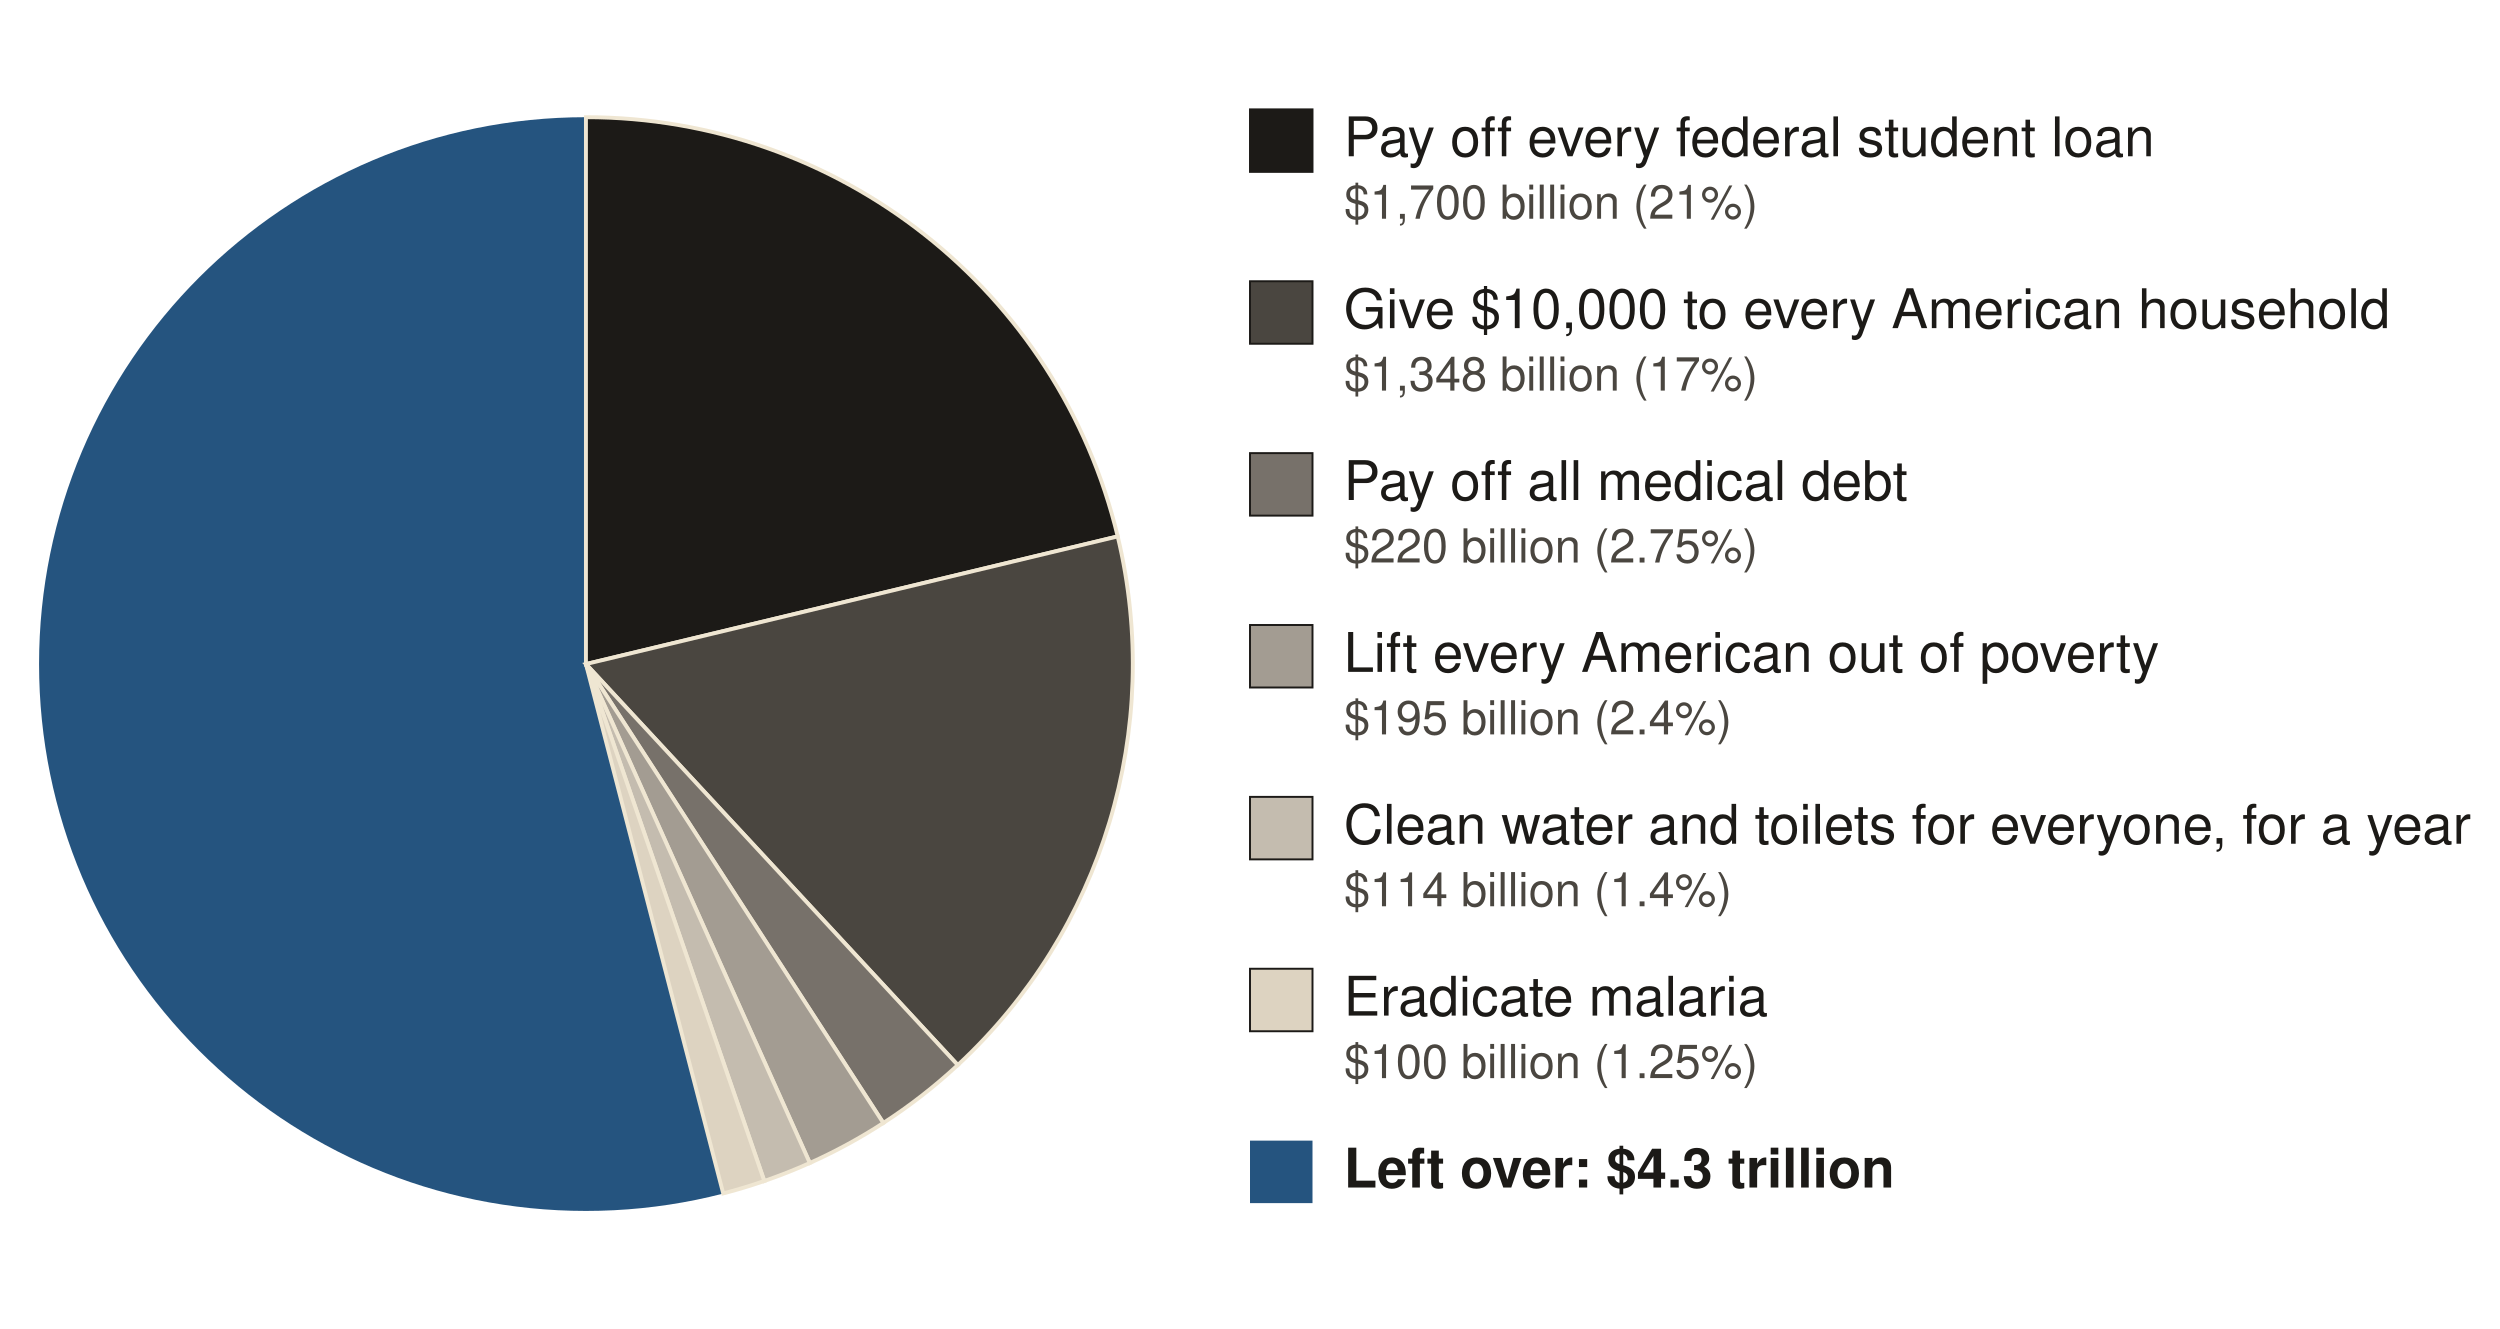
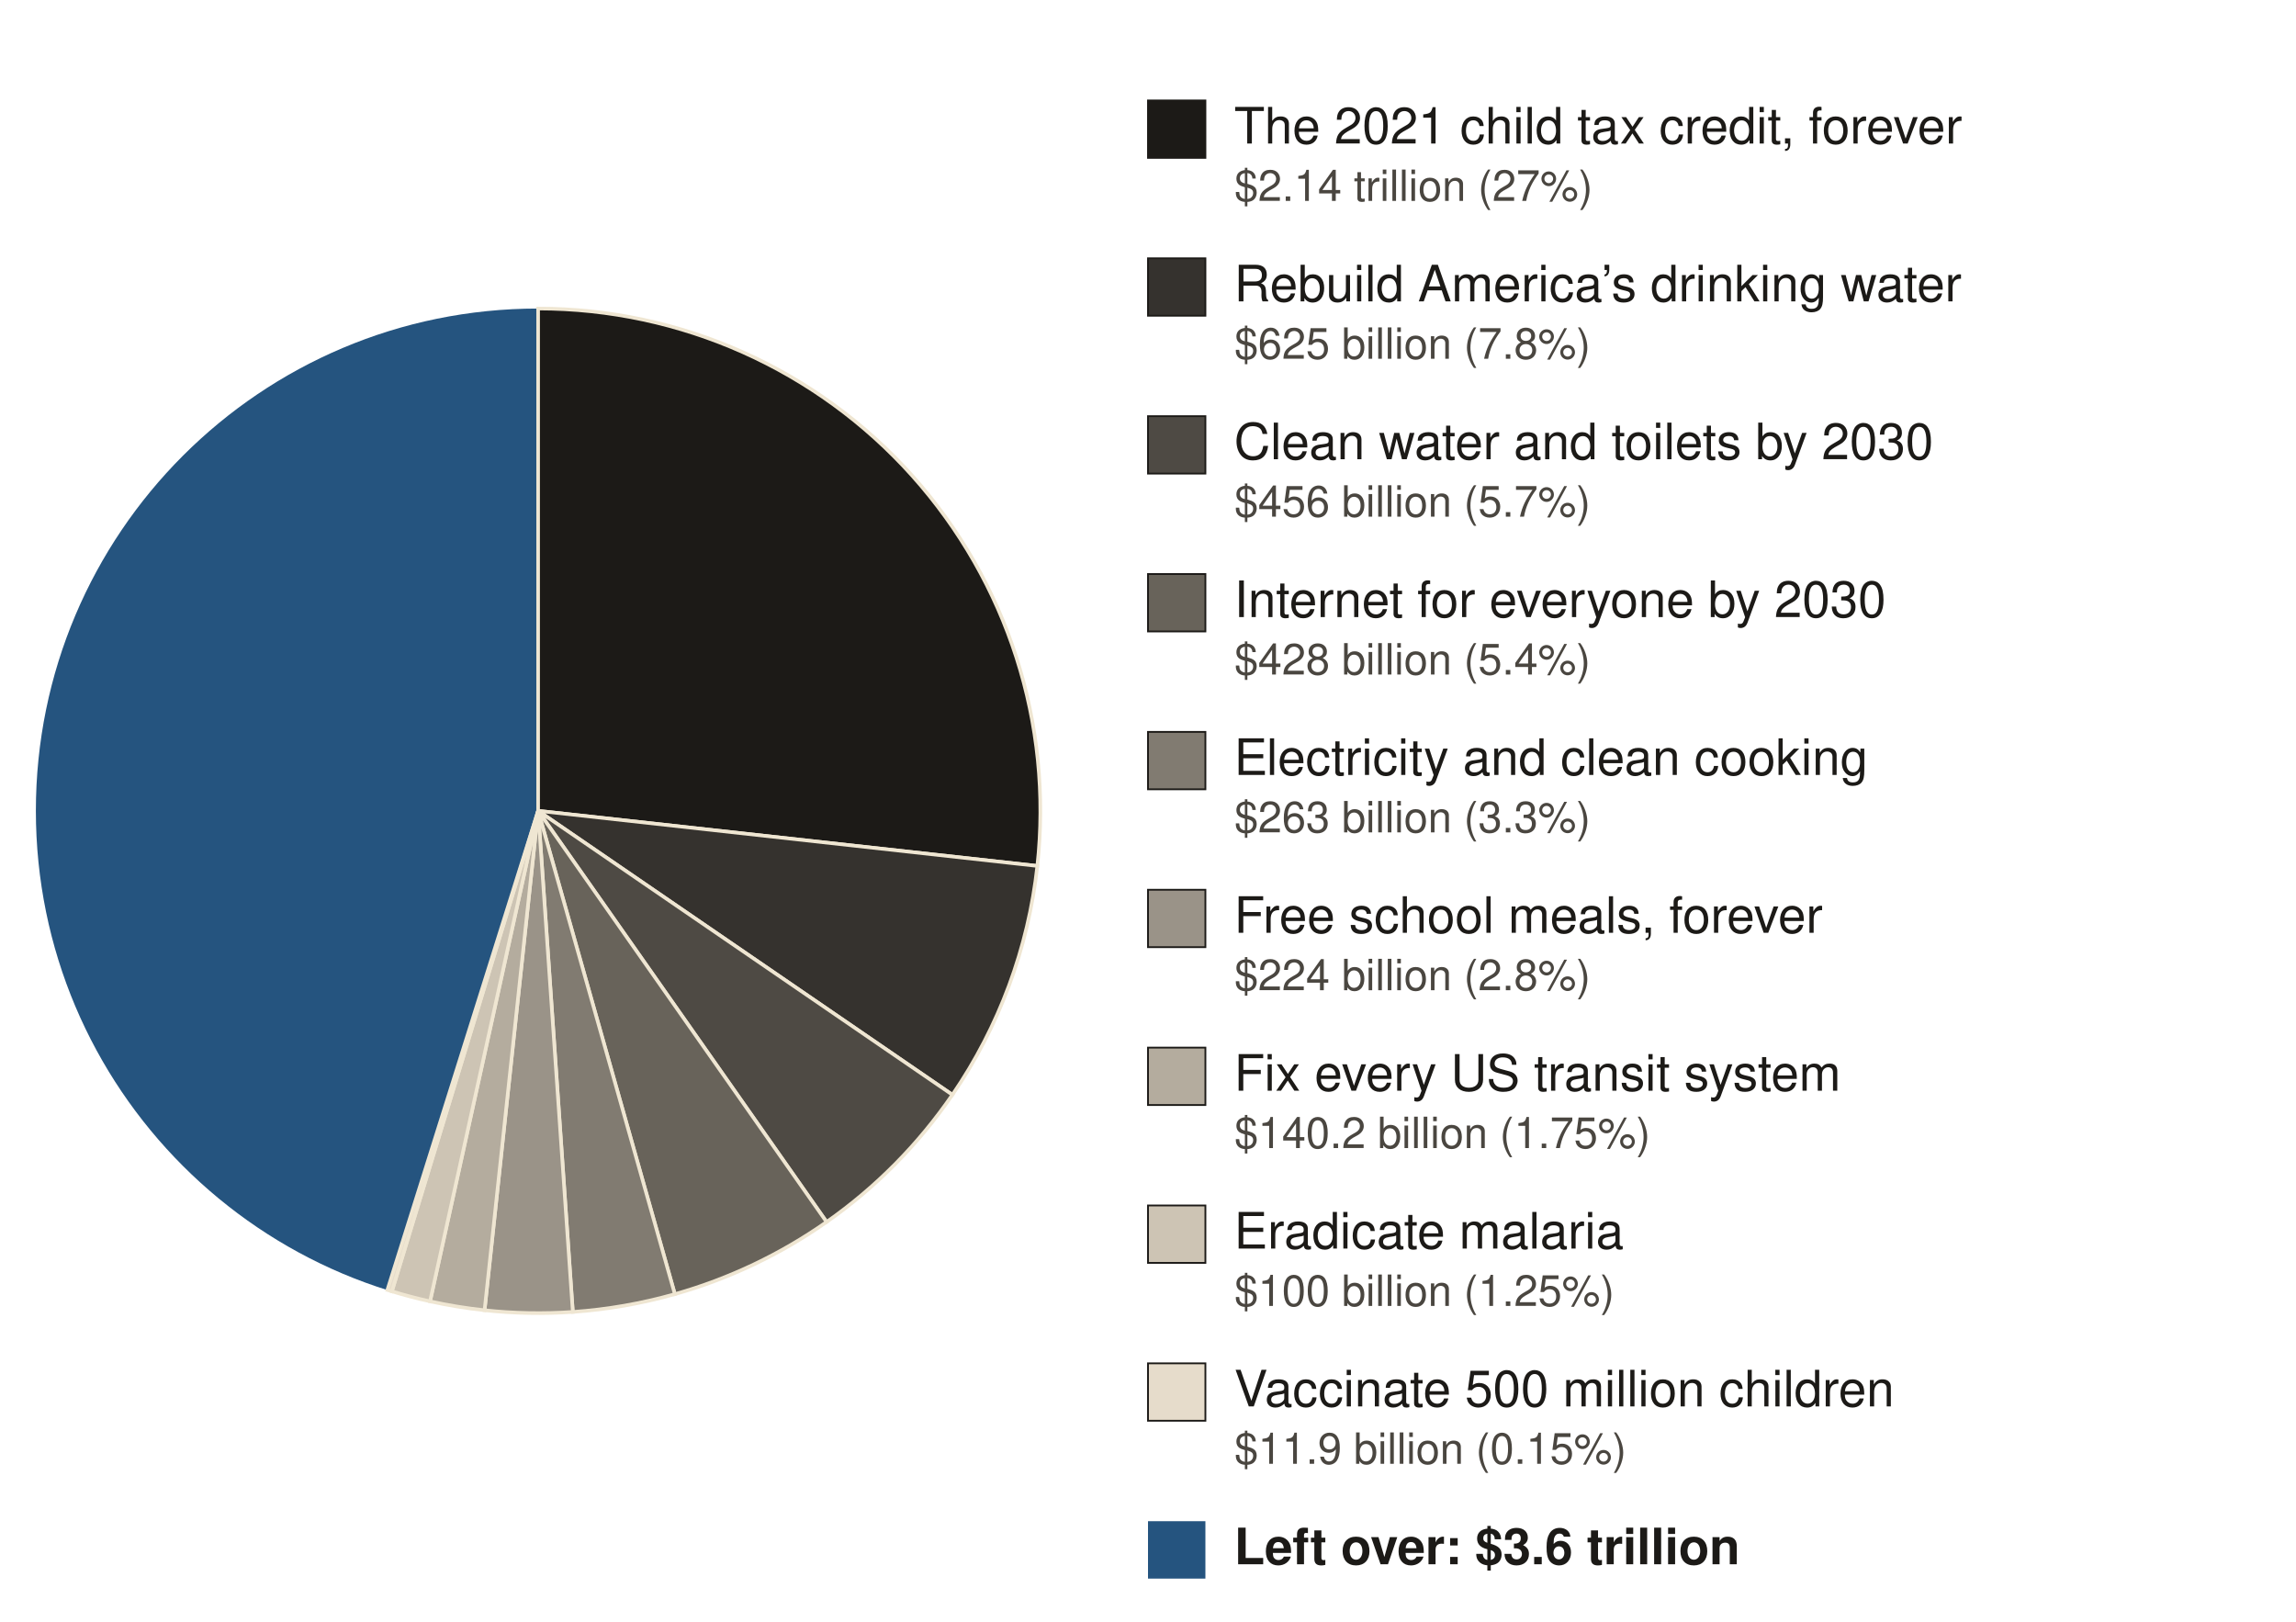
- <svg xmlns="http://www.w3.org/2000/svg" version="1.1" viewBox="0 0 640 340" width="640" height="340" font-family="Public Sans, Helvetica Neue, Helvetica, Arial, sans-serif" font-size="14">
-   <circle cx="150" cy="170" r="140" fill="#25547f" />
-   <path d="M 150 170 L 150.00 30.00 A 140 140 0 0 1 286.13 137.32 Z" fill="#1c1a17" stroke="#efe6d2" stroke-width="1" />
-   <path d="M 150 170 L 286.13 137.32 A 140 140 0 0 1 245.19 272.66 Z" fill="#4a4640" stroke="#efe6d2" stroke-width="1" />
-   <path d="M 150 170 L 245.19 272.66 A 140 140 0 0 1 226.13 287.49 Z" fill="#77716a" stroke="#efe6d2" stroke-width="1" />
-   <path d="M 150 170 L 226.13 287.49 A 140 140 0 0 1 207.31 297.73 Z" fill="#a39c92" stroke="#efe6d2" stroke-width="1" />
-   <path d="M 150 170 L 207.31 297.73 A 140 140 0 0 1 195.66 302.34 Z" fill="#c4bcaf" stroke="#efe6d2" stroke-width="1" />
-   <path d="M 150 170 L 195.66 302.34 A 140 140 0 0 1 185.14 305.52 Z" fill="#ddd3c1" stroke="#efe6d2" stroke-width="1" />
+ <svg xmlns="http://www.w3.org/2000/svg" version="1.1" viewBox="0 0 640 452" width="640" height="452" font-family="Public Sans, Helvetica Neue, Helvetica, Arial, sans-serif" font-size="14">
+   <circle cx="150" cy="226" r="140" fill="#25547f" />
+   <path d="M 150 226 L 150.00 86.00 A 140 140 0 0 1 289.15 241.36 Z" fill="#1c1a17" stroke="#efe6d2" stroke-width="1" />
+   <path d="M 150 226 L 289.15 241.36 A 140 140 0 0 1 265.48 305.15 Z" fill="#35322e" stroke="#efe6d2" stroke-width="1" />
+   <path d="M 150 226 L 265.48 305.15 A 140 140 0 0 1 230.41 340.60 Z" fill="#4e4a44" stroke="#efe6d2" stroke-width="1" />
+   <path d="M 150 226 L 230.41 340.60 A 140 140 0 0 1 188.11 360.71 Z" fill="#68635a" stroke="#efe6d2" stroke-width="1" />
+   <path d="M 150 226 L 188.11 360.71 A 140 140 0 0 1 159.67 365.67 Z" fill="#817b71" stroke="#efe6d2" stroke-width="1" />
+   <path d="M 150 226 L 159.67 365.67 A 140 140 0 0 1 135.07 365.20 Z" fill="#9a9388" stroke="#efe6d2" stroke-width="1" />
+   <path d="M 150 226 L 135.07 365.20 A 140 140 0 0 1 119.87 362.72 Z" fill="#b4ac9e" stroke="#efe6d2" stroke-width="1" />
+   <path d="M 150 226 L 119.87 362.72 A 140 140 0 0 1 109.23 359.93 Z" fill="#cdc4b4" stroke="#efe6d2" stroke-width="1" />
+   <path d="M 150 226 L 109.23 359.93 A 140 140 0 0 1 107.98 359.55 Z" fill="#e6dccb" stroke="#efe6d2" stroke-width="1" />
  <rect x="320" y="28" width="16" height="16" fill="#1c1a17" stroke="#1c1a17" stroke-width="0.5" />
-   <text x="344" y="40" fill="#1c1a17">Pay off every federal student loan</text>
-   <text x="344" y="56" fill="#4a4640" font-size="12">$1,700 billion (21%)</text>
-   <rect x="320" y="72" width="16" height="16" fill="#4a4640" stroke="#1c1a17" stroke-width="0.5" />
-   <text x="344" y="84" fill="#1c1a17">Give $10,000 to every American household</text>
-   <text x="344" y="100" fill="#4a4640" font-size="12">$1,348 billion (17%)</text>
-   <rect x="320" y="116" width="16" height="16" fill="#77716a" stroke="#1c1a17" stroke-width="0.5" />
-   <text x="344" y="128" fill="#1c1a17">Pay off all medical debt</text>
-   <text x="344" y="144" fill="#4a4640" font-size="12">$220 billion (2.75%)</text>
-   <rect x="320" y="160" width="16" height="16" fill="#a39c92" stroke="#1c1a17" stroke-width="0.5" />
-   <text x="344" y="172" fill="#1c1a17">Lift every American out of poverty</text>
-   <text x="344" y="188" fill="#4a4640" font-size="12">$195 billion (2.4%)</text>
-   <rect x="320" y="204" width="16" height="16" fill="#c4bcaf" stroke="#1c1a17" stroke-width="0.5" />
-   <text x="344" y="216" fill="#1c1a17">Clean water and toilets for everyone, for a year</text>
-   <text x="344" y="232" fill="#4a4640" font-size="12">$114 billion (1.4%)</text>
-   <rect x="320" y="248" width="16" height="16" fill="#ddd3c1" stroke="#1c1a17" stroke-width="0.5" />
-   <text x="344" y="260" fill="#1c1a17">Eradicate malaria</text>
-   <text x="344" y="276" fill="#4a4640" font-size="12">$100 billion (1.25%)</text>
-   <rect x="320" y="292" width="16" height="16" fill="#25547f" />
-   <text x="344" y="304" fill="#1c1a17" font-weight="bold">Left over: $4.3 trillion</text>
+   <text x="344" y="40" fill="#1c1a17">The 2021 child tax credit, forever</text>
+   <text x="344" y="56" fill="#4a4640" font-size="12">$2.14 trillion (27%)</text>
+   <rect x="320" y="72" width="16" height="16" fill="#35322e" stroke="#1c1a17" stroke-width="0.5" />
+   <text x="344" y="84" fill="#1c1a17">Rebuild America’s drinking water</text>
+   <text x="344" y="100" fill="#4a4640" font-size="12">$625 billion (7.8%)</text>
+   <rect x="320" y="116" width="16" height="16" fill="#4e4a44" stroke="#1c1a17" stroke-width="0.5" />
+   <text x="344" y="128" fill="#1c1a17">Clean water and toilets by 2030</text>
+   <text x="344" y="144" fill="#4a4640" font-size="12">$456 billion (5.7%)</text>
+   <rect x="320" y="160" width="16" height="16" fill="#68635a" stroke="#1c1a17" stroke-width="0.5" />
+   <text x="344" y="172" fill="#1c1a17">Internet for everyone by 2030</text>
+   <text x="344" y="188" fill="#4a4640" font-size="12">$428 billion (5.4%)</text>
+   <rect x="320" y="204" width="16" height="16" fill="#817b71" stroke="#1c1a17" stroke-width="0.5" />
+   <text x="344" y="216" fill="#1c1a17">Electricity and clean cooking</text>
+   <text x="344" y="232" fill="#4a4640" font-size="12">$263 billion (3.3%)</text>
+   <rect x="320" y="248" width="16" height="16" fill="#9a9388" stroke="#1c1a17" stroke-width="0.5" />
+   <text x="344" y="260" fill="#1c1a17">Free school meals, forever</text>
+   <text x="344" y="276" fill="#4a4640" font-size="12">$224 billion (2.8%)</text>
+   <rect x="320" y="292" width="16" height="16" fill="#b4ac9e" stroke="#1c1a17" stroke-width="0.5" />
+   <text x="344" y="304" fill="#1c1a17">Fix every US transit system</text>
+   <text x="344" y="320" fill="#4a4640" font-size="12">$140.2 billion (1.75%)</text>
+   <rect x="320" y="336" width="16" height="16" fill="#cdc4b4" stroke="#1c1a17" stroke-width="0.5" />
+   <text x="344" y="348" fill="#1c1a17">Eradicate malaria</text>
+   <text x="344" y="364" fill="#4a4640" font-size="12">$100 billion (1.25%)</text>
+   <rect x="320" y="380" width="16" height="16" fill="#e6dccb" stroke="#1c1a17" stroke-width="0.5" />
+   <text x="344" y="392" fill="#1c1a17">Vaccinate 500 million children</text>
+   <text x="344" y="408" fill="#4a4640" font-size="12">$11.9 billion (0.15%)</text>
+   <rect x="320" y="424" width="16" height="16" fill="#25547f" />
+   <text x="344" y="436" fill="#1c1a17" font-weight="bold">Left over: $3.6 trillion</text>
</svg>
